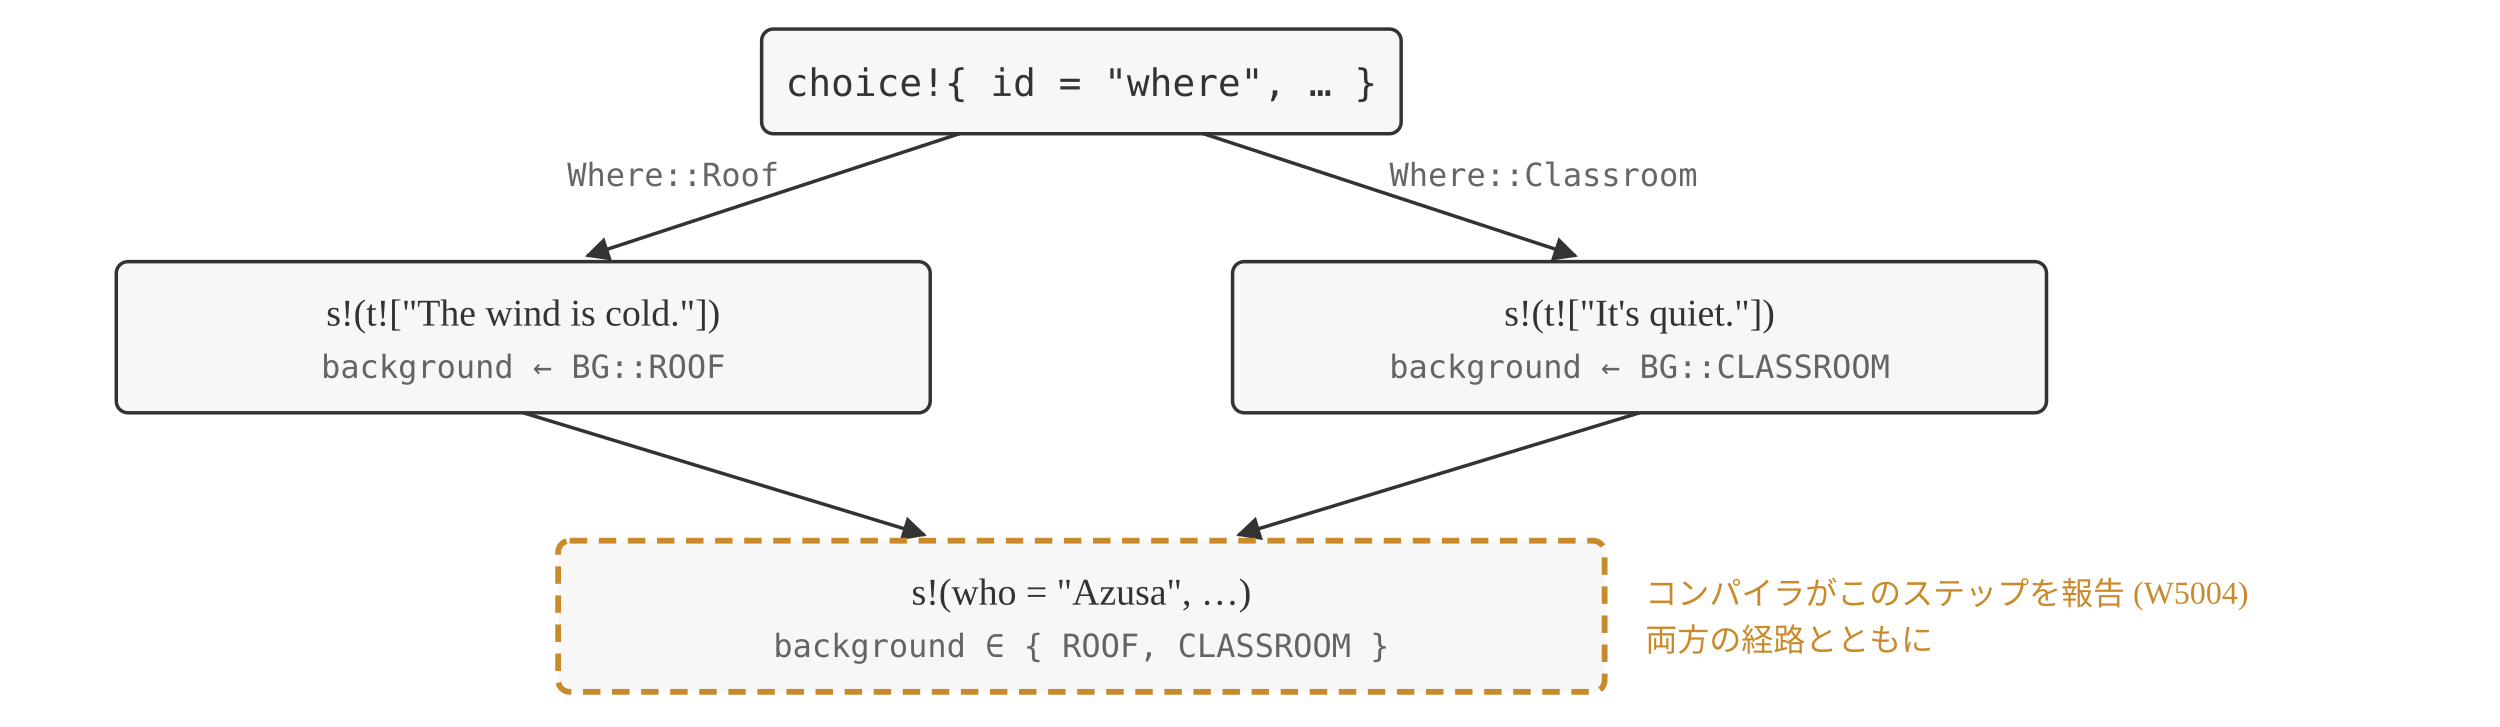
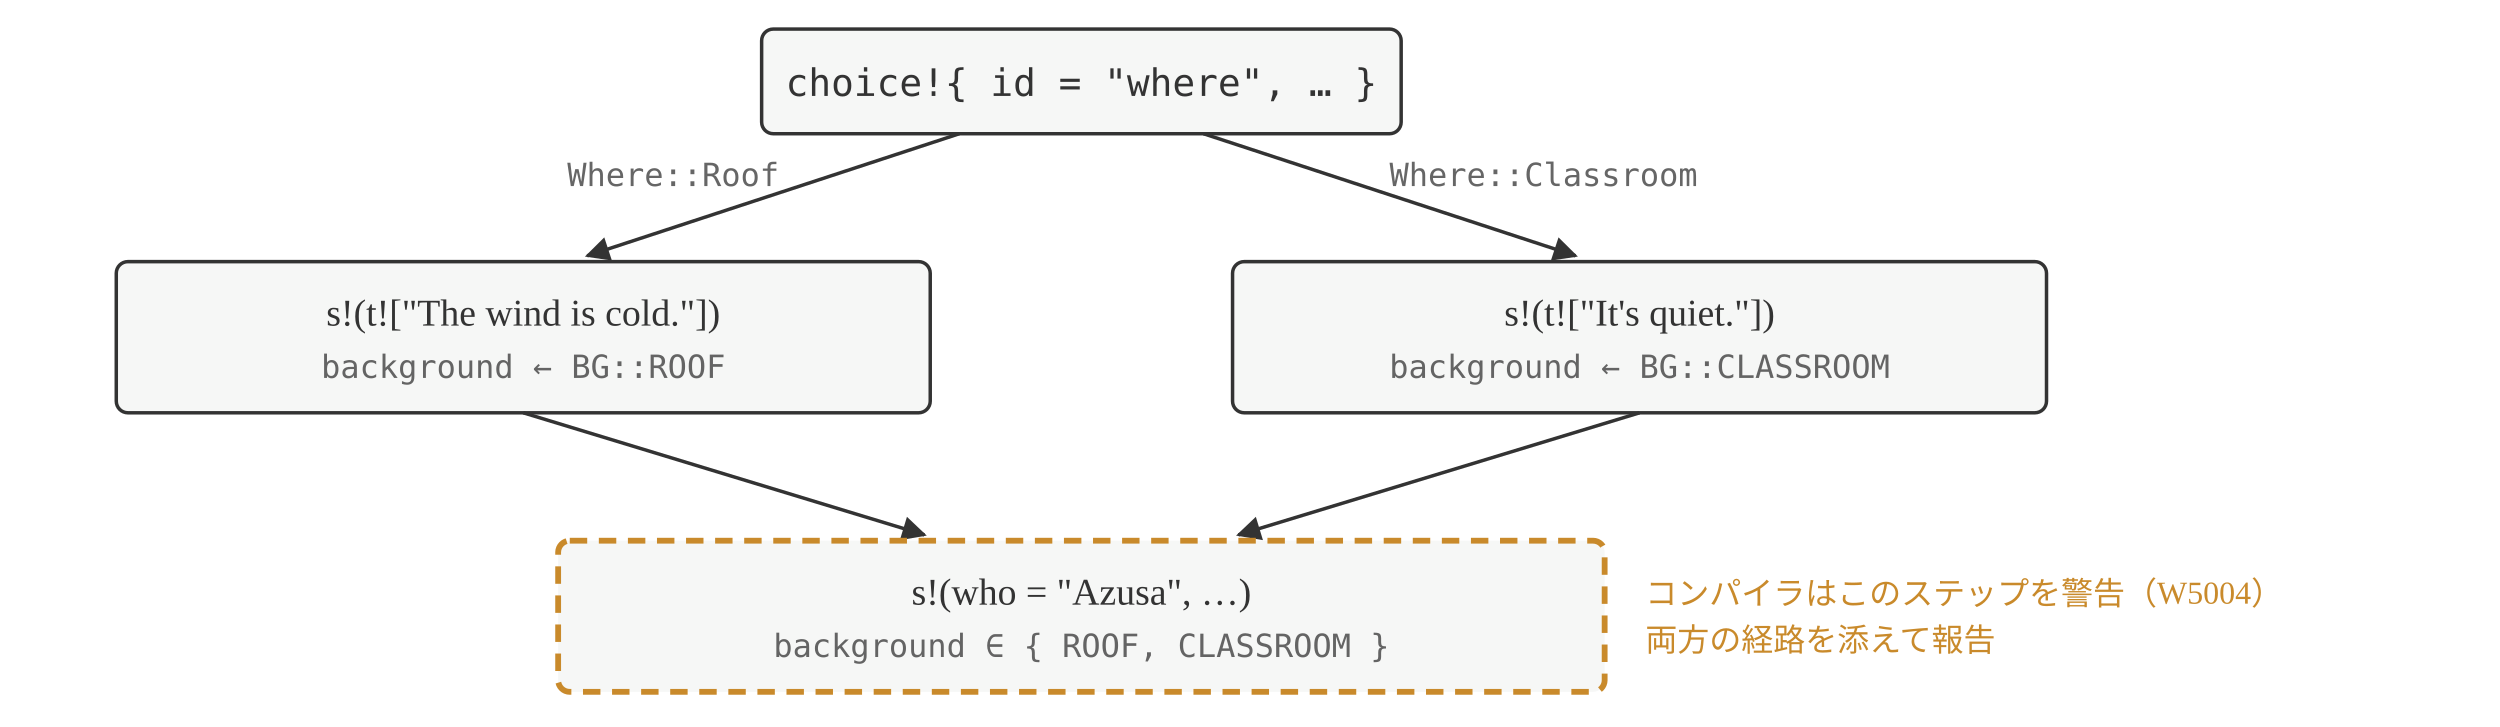
- <svg xmlns="http://www.w3.org/2000/svg" viewBox="0 0 860 250" width="100%" style="max-width:860px" role="img" aria-label="選択肢の二つのアームが異なる背景を設定し、合流後のステップはどちらも表示しうる">
+ <svg xmlns="http://www.w3.org/2000/svg" viewBox="0 0 860 250" width="100%" style="max-width:860px" role="img" aria-label="選択肢の二つのアームが別々の背景を設定するため、合流後のステップではどちらの背景も表示されうる">
  <style>
.kg-box{fill:var(--quote-bg,#f6f7f6);stroke:var(--fg,#333);stroke-width:1.2}
.kg-warn{fill:var(--quote-bg,#f6f7f6);stroke:#c98a2b;stroke-width:2;stroke-dasharray:6 4}
.kg-ln{fill:none;stroke:var(--fg,#333);stroke-width:1.2}
.kg-head{fill:var(--fg,#333)}
.kg-t{fill:var(--fg,#333);font-size:13px}
.kg-s{fill:var(--fg,#333);font-size:11px;opacity:.75}
.kg-w{fill:#c98a2b;font-size:11px}
.kg-m{font-family:monospace}
.kg-c{text-anchor:middle}
.kg-e{text-anchor:end}
</style>
  <defs>
    <marker id="kg-arrow-presentation-consistency" viewBox="0 0 10 10" refX="9" refY="5" markerWidth="7" markerHeight="7" orient="auto-start-reverse">
      <path d="M0,0L10,5L0,10z" class="kg-head" />
    </marker>
  </defs>
  <rect x="262" y="10" width="220" height="36" rx="4" class="kg-box" />
  <text x="372" y="33" class="kg-t kg-m kg-c">choice!{ id = "where", … }</text>
  <path d="M330,46L202,88" class="kg-ln" marker-end="url(#kg-arrow-presentation-consistency)" />
  <text x="268" y="64" class="kg-s kg-m kg-e">Where::Roof</text>
  <path d="M414,46L542,88" class="kg-ln" marker-end="url(#kg-arrow-presentation-consistency)" />
  <text x="478" y="64" class="kg-s kg-m">Where::Classroom</text>
  <rect x="40" y="90" width="280" height="52" rx="4" class="kg-box" />
  <text x="180" y="112" class="kg-t kg-c">s!(t!["The wind is cold."])</text>
  <text x="180" y="130" class="kg-s kg-m kg-c">background ← BG::ROOF</text>
  <rect x="424" y="90" width="280" height="52" rx="4" class="kg-box" />
  <text x="564" y="112" class="kg-t kg-c">s!(t!["It's quiet."])</text>
  <text x="564" y="130" class="kg-s kg-m kg-c">background ← BG::CLASSROOM</text>
  <path d="M180,142L318,184" class="kg-ln" marker-end="url(#kg-arrow-presentation-consistency)" />
  <path d="M564,142L426,184" class="kg-ln" marker-end="url(#kg-arrow-presentation-consistency)" />
  <rect x="192" y="186" width="360" height="52" rx="4" class="kg-warn" />
  <text x="372" y="208" class="kg-t kg-c">s!(who = "Azusa", …)</text>
  <text x="372" y="226" class="kg-s kg-m kg-c">background ∈ { ROOF, CLASSROOM }</text>
-   <text x="566" y="208" class="kg-w">コンパイラがこのステップを報告 (W5004)</text>
-   <text x="566" y="224" class="kg-w">両方の経路とともに</text>
+   <text x="566" y="208" class="kg-w">コンパイラはこのステップを警告（W5004）</text>
+   <text x="566" y="224" class="kg-w">両方の経路を添えて報告</text>
</svg>
